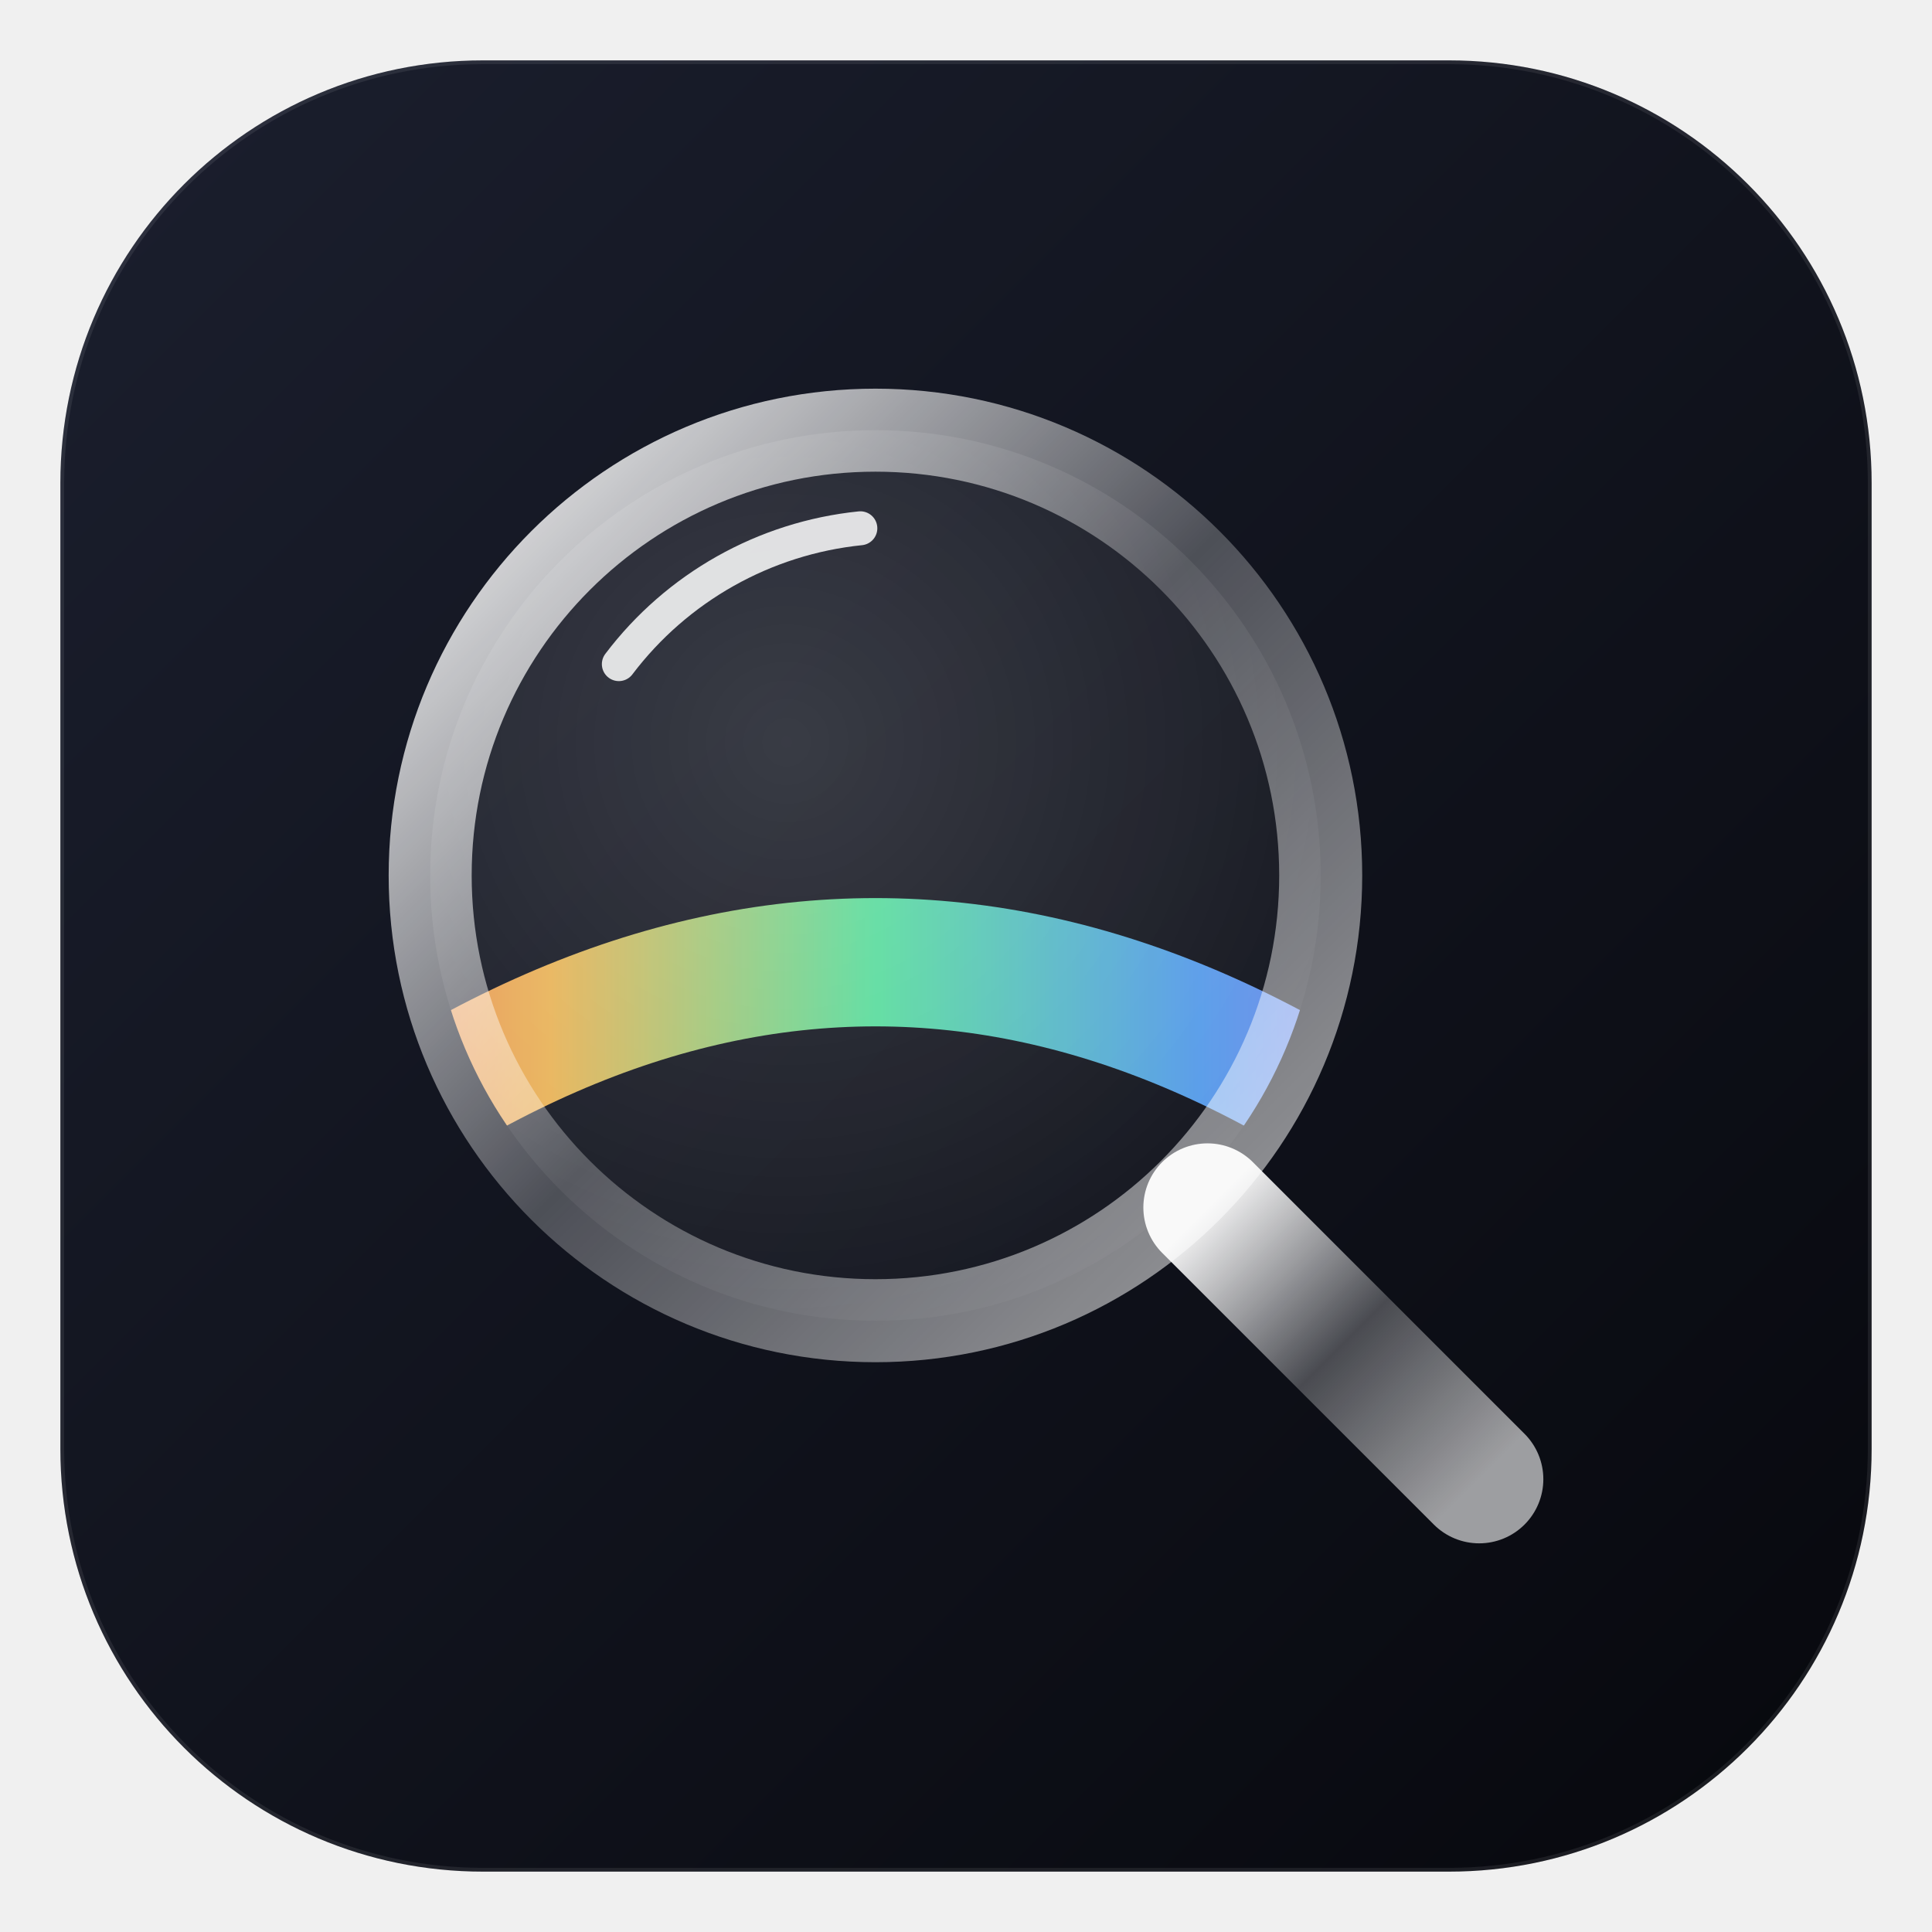
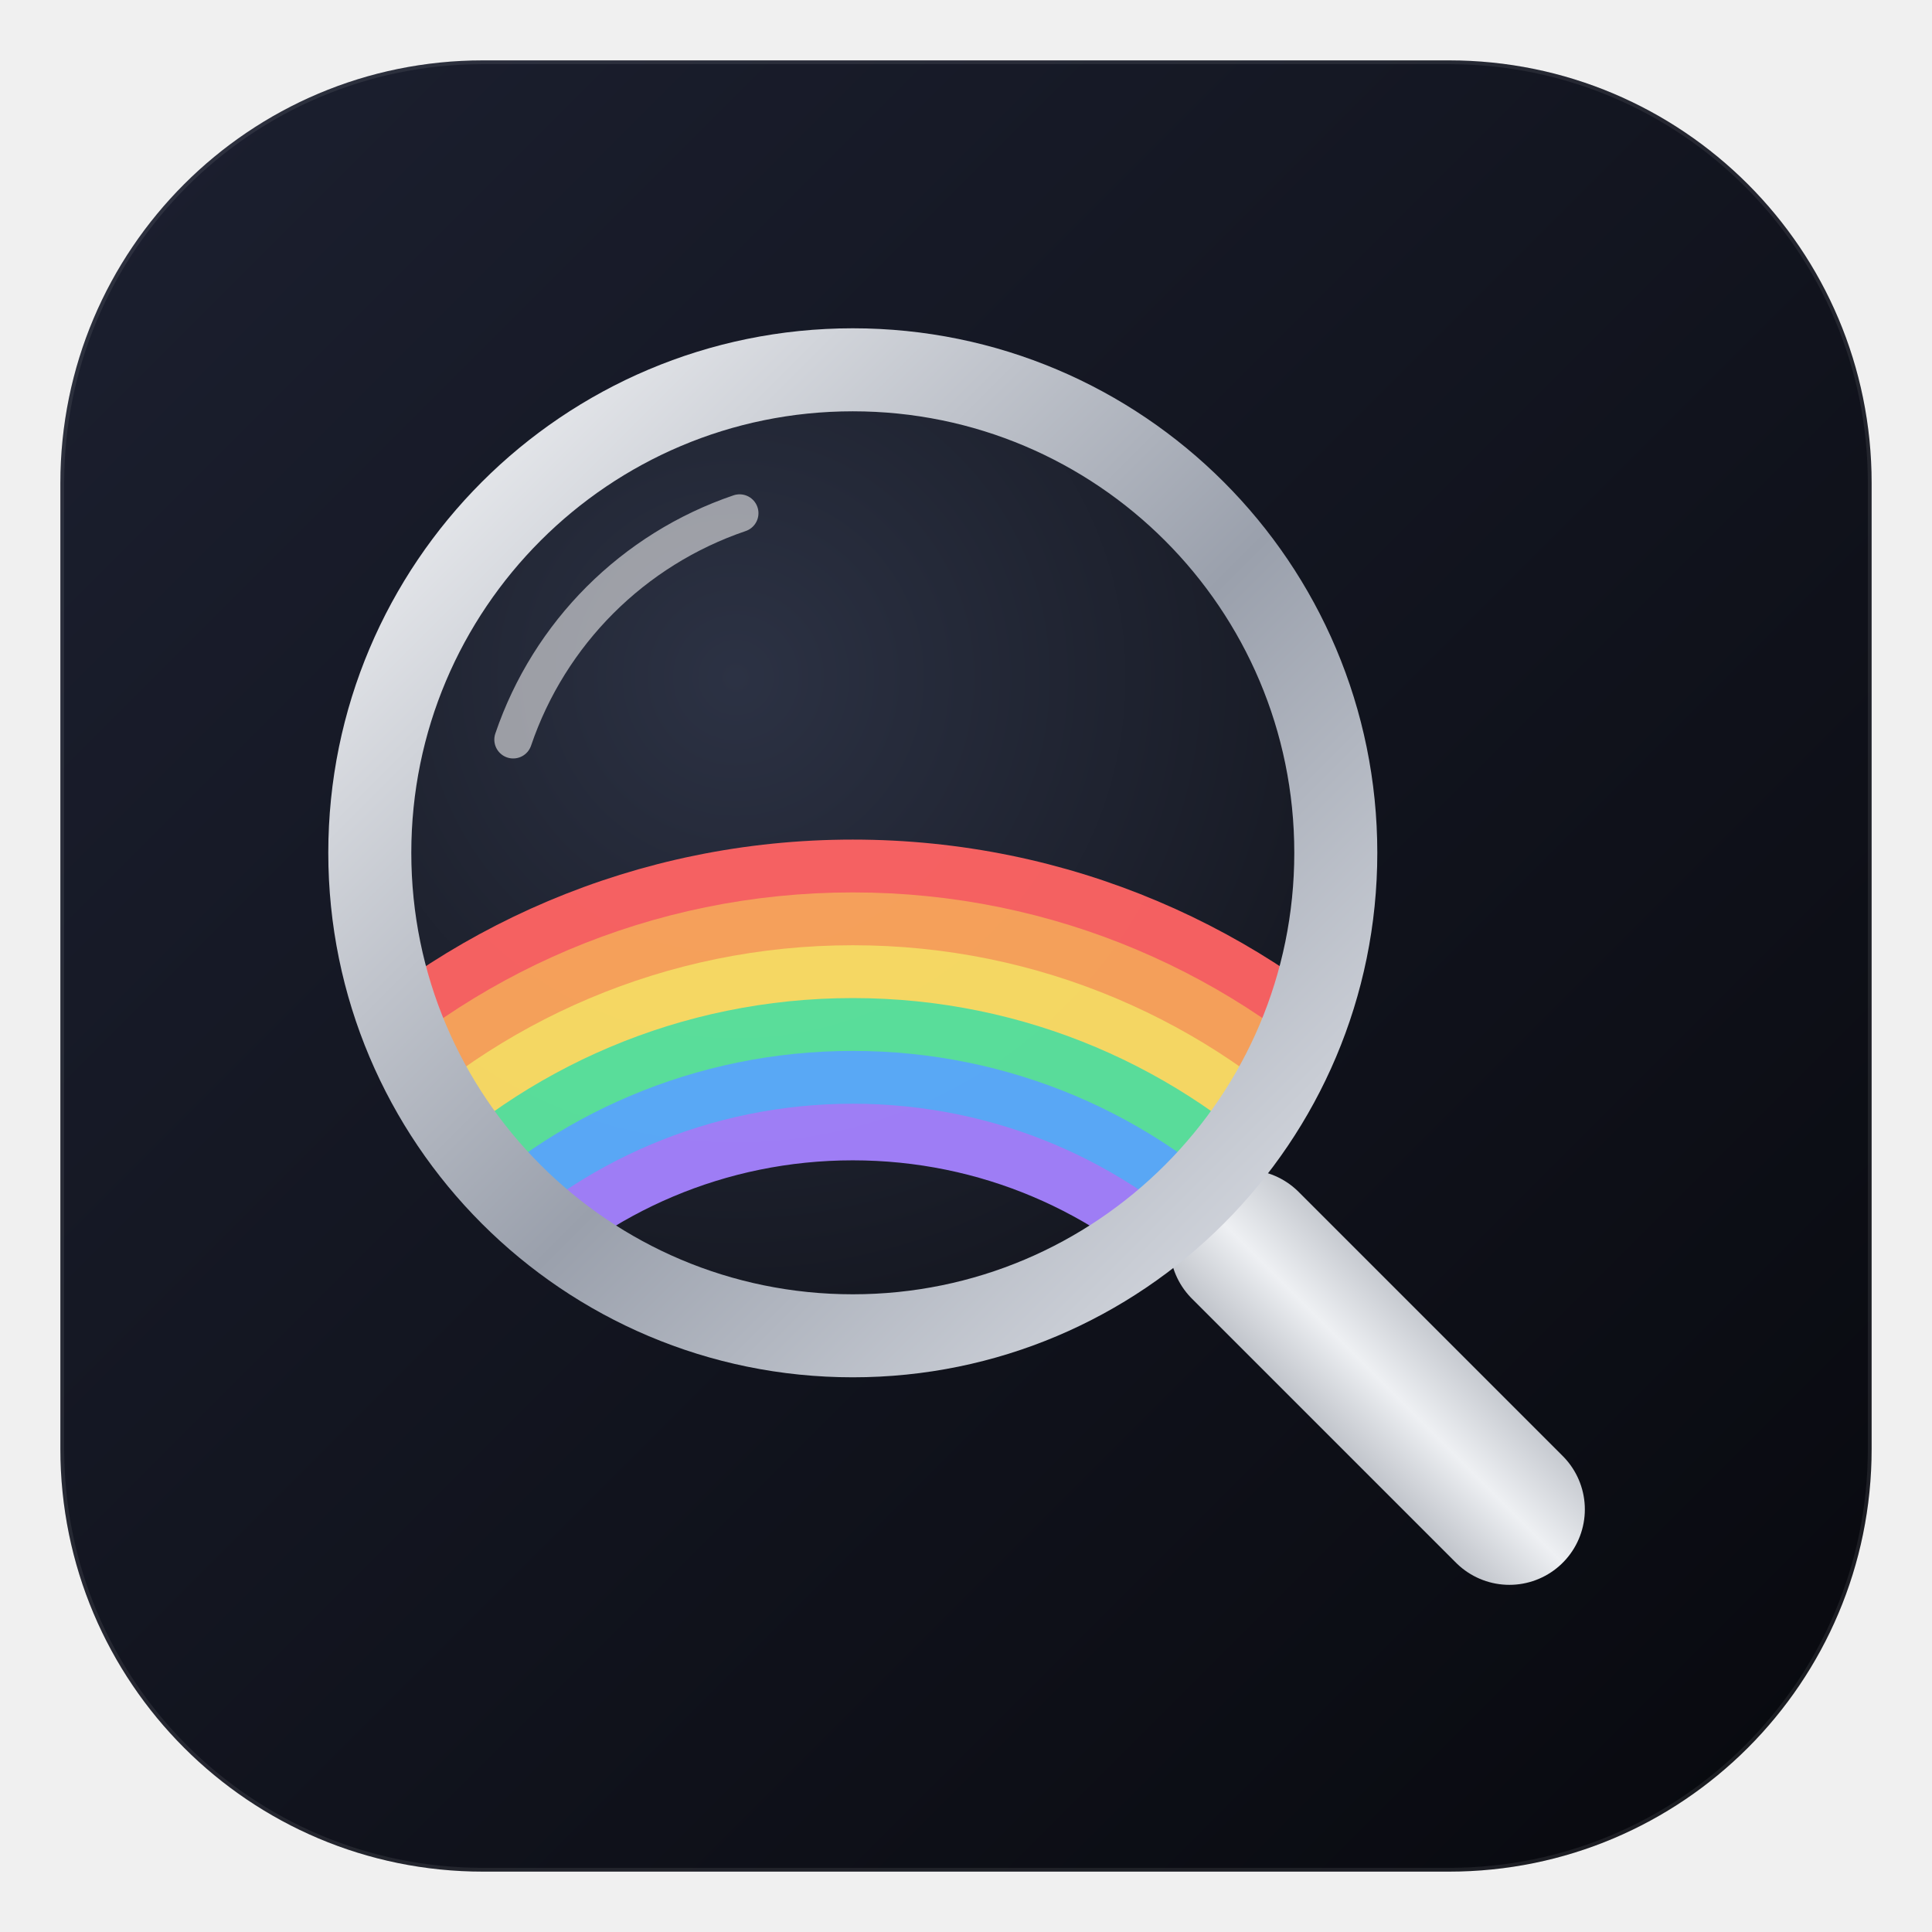
<svg xmlns="http://www.w3.org/2000/svg" viewBox="0 0 512 512" width="512" height="512">
  <defs>
    <linearGradient id="bg" x1="0" y1="0" x2="1" y2="1">
-       <stop offset="0" stop-color="#1b1f2e" />
-       <stop offset="1" stop-color="#07080d" />
+       <stop offset="0" stop-color="#1c2030" />
+       <stop offset="1" stop-color="#08090e" />
    </linearGradient>
-     <linearGradient id="bifrost" x1="0" y1="0" x2="1" y2="0">
-       <stop offset="0" stop-color="#ff6a5c" />
-       <stop offset="0.25" stop-color="#ffc35c" />
-       <stop offset="0.5" stop-color="#5cf0a8" />
-       <stop offset="0.75" stop-color="#5ca8ff" />
-       <stop offset="1" stop-color="#b07cff" />
+     <radialGradient id="glass" cx="0.38" cy="0.32" r="0.8">
+       <stop offset="0" stop-color="#2c3244" />
+       <stop offset="1" stop-color="#11131b" />
+     </radialGradient>
+     <linearGradient id="metal" x1="0" y1="0" x2="1" y2="1">
+       <stop offset="0" stop-color="#f6f7f9" />
+       <stop offset="0.55" stop-color="#9aa0ac" />
+       <stop offset="1" stop-color="#dfe2e8" />
    </linearGradient>
-     <linearGradient id="rim" x1="0" y1="0" x2="1" y2="1">
-       <stop offset="0" stop-color="#ffffff" stop-opacity="0.95" />
-       <stop offset="0.5" stop-color="#ffffff" stop-opacity="0.25" />
-       <stop offset="1" stop-color="#ffffff" stop-opacity="0.6" />
+     <linearGradient id="grip" x1="0" y1="1" x2="1" y2="0">
+       <stop offset="0" stop-color="#7d838f" />
+       <stop offset="0.5" stop-color="#eef0f3" />
+       <stop offset="1" stop-color="#8b919c" />
    </linearGradient>
-     <radialGradient id="lens" cx="0.4" cy="0.35" r="0.75">
-       <stop offset="0" stop-color="#ffffff" stop-opacity="0.16" />
-       <stop offset="1" stop-color="#ffffff" stop-opacity="0.02" />
-     </radialGradient>
    <clipPath id="inside">
-       <circle cx="232" cy="232" r="118" />
+       <circle cx="226" cy="226" r="118" />
    </clipPath>
  </defs>
  <rect x="16" y="16" width="480" height="480" rx="112" fill="url(#bg)" />
  <rect x="16.5" y="16.5" width="479" height="479" rx="111.5" fill="none" stroke="#ffffff" stroke-opacity="0.08" />
-   <g clip-path="url(#inside)">
-     <path d="M60 330 Q232 180 404 330" fill="none" stroke="url(#bifrost)" stroke-width="34" stroke-linecap="round" opacity="0.9" />
+   <line x1="330" y1="330" x2="400" y2="400" stroke="url(#grip)" stroke-width="40" stroke-linecap="round" />
+   <circle cx="226" cy="226" r="128" fill="url(#glass)" />
+   <g clip-path="url(#inside)" fill="none" stroke-width="15" opacity="0.95">
+     <circle cx="226" cy="430" r="200" stroke="#ff6464" />
+     <circle cx="226" cy="430" r="186" stroke="#ffa65c" />
+     <circle cx="226" cy="430" r="172" stroke="#ffe066" />
+     <circle cx="226" cy="430" r="158" stroke="#5ce6a0" />
+     <circle cx="226" cy="430" r="144" stroke="#5caeff" />
+     <circle cx="226" cy="430" r="130" stroke="#a582ff" />
  </g>
-   <circle cx="232" cy="232" r="118" fill="url(#lens)" />
-   <circle cx="232" cy="232" r="118" fill="none" stroke="url(#rim)" stroke-width="22" />
-   <path d="M164 176 A92 92 0 0 1 228 140" fill="none" stroke="#ffffff" stroke-width="9" stroke-linecap="round" opacity="0.85" />
-   <line x1="320" y1="320" x2="392" y2="392" stroke="url(#rim)" stroke-width="34" stroke-linecap="round" />
+   <path d="M136 196 A96 96 0 0 1 196 136" fill="none" stroke="#ffffff" stroke-width="10" stroke-linecap="round" opacity="0.55" />
+   <circle cx="226" cy="226" r="128" fill="none" stroke="url(#metal)" stroke-width="22" />
</svg>
